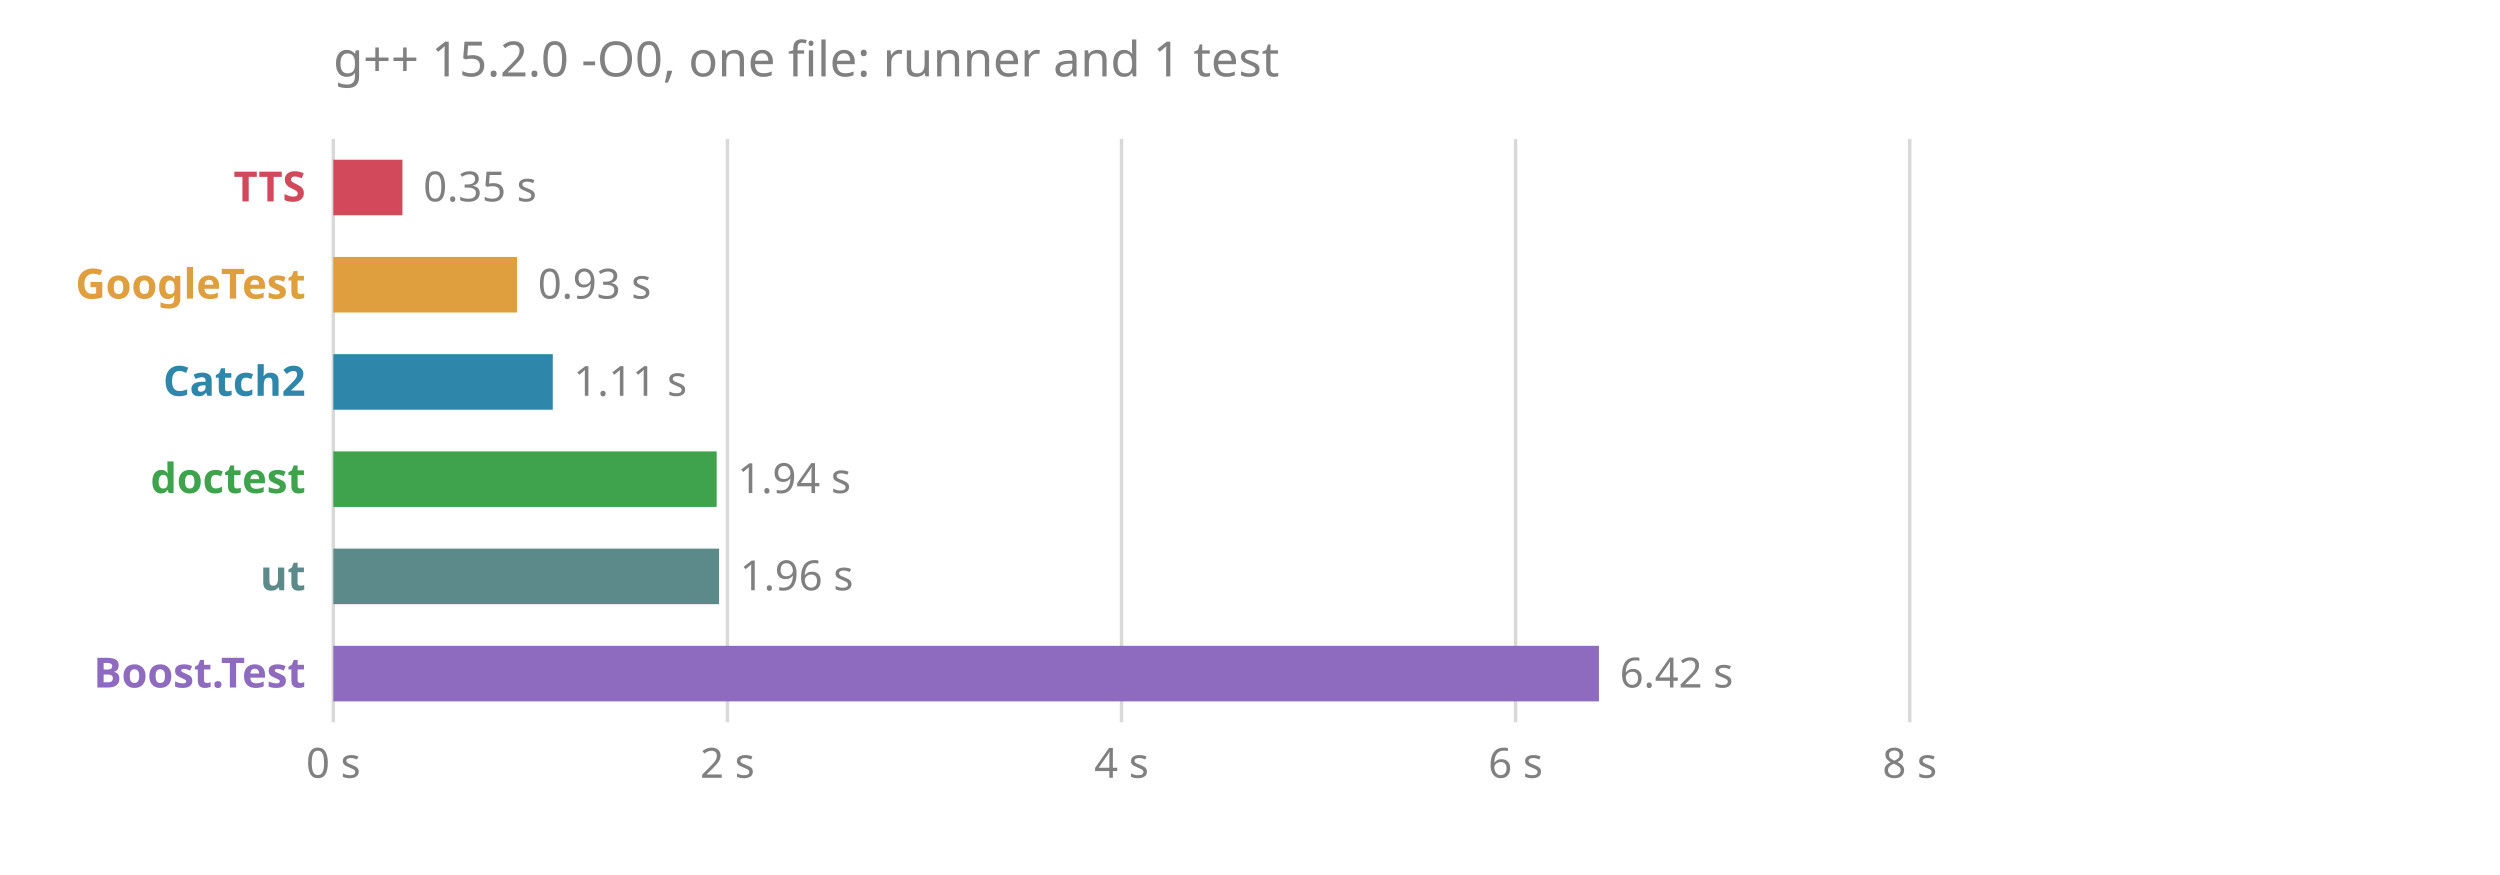
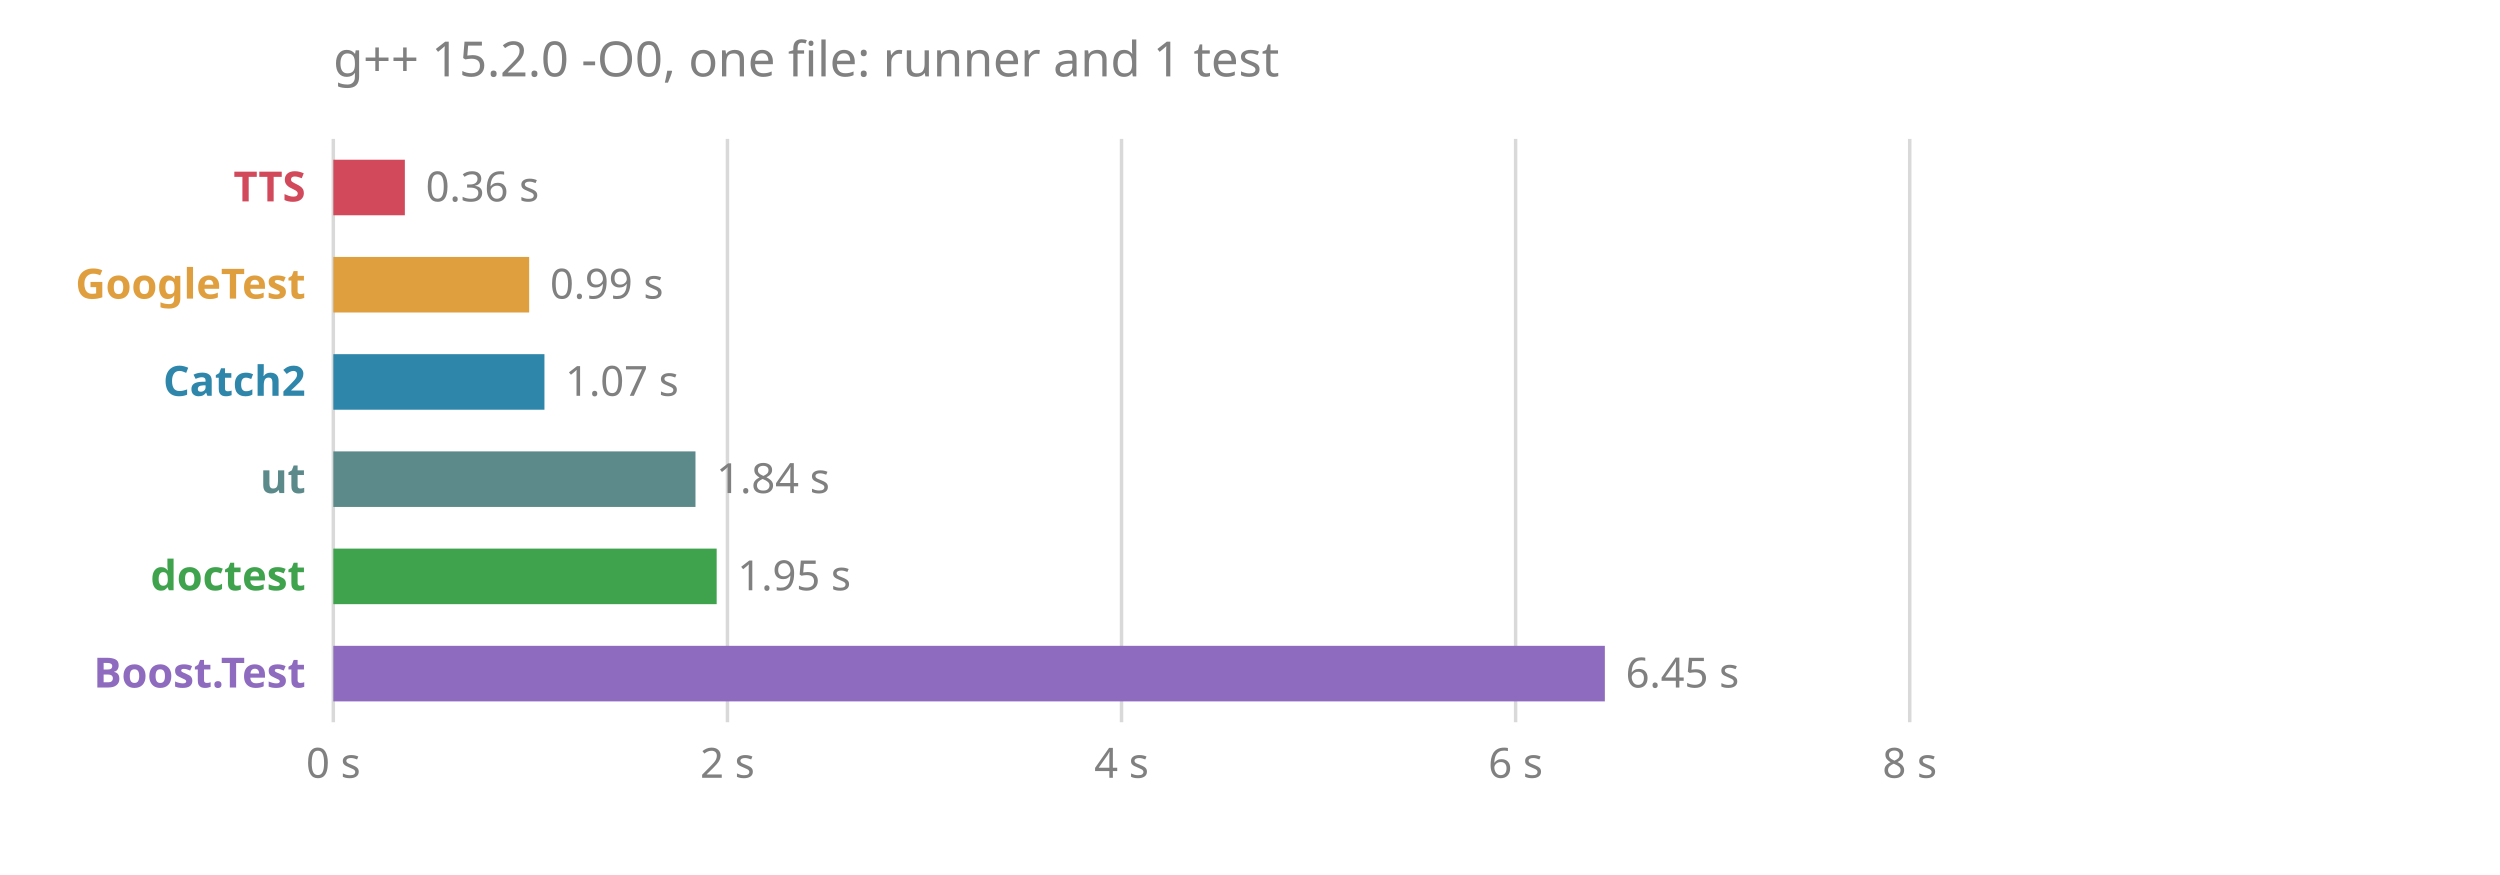
<svg xmlns="http://www.w3.org/2000/svg" viewBox="0 0 720 252" font-family="sans-serif" font-size="12">
  <text x="96" y="22" fill="#808080" font-size="14">g++ 15.2.0 -O0, one file: runner and 1 test</text>
  <line x1="96.0" x2="96.0" y1="40" y2="208" stroke="#808080" stroke-opacity="0.3" />
  <text x="96.0" y="224" fill="#808080" text-anchor="middle">0 s</text>
  <line x1="209.5" x2="209.5" y1="40" y2="208" stroke="#808080" stroke-opacity="0.3" />
  <text x="209.5" y="224" fill="#808080" text-anchor="middle">2 s</text>
  <line x1="323.0" x2="323.0" y1="40" y2="208" stroke="#808080" stroke-opacity="0.3" />
  <text x="323.0" y="224" fill="#808080" text-anchor="middle">4 s</text>
  <line x1="436.5" x2="436.5" y1="40" y2="208" stroke="#808080" stroke-opacity="0.3" />
  <text x="436.5" y="224" fill="#808080" text-anchor="middle">6 s</text>
  <line x1="550.0" x2="550.0" y1="40" y2="208" stroke="#808080" stroke-opacity="0.3" />
  <text x="550.0" y="224" fill="#808080" text-anchor="middle">8 s</text>
  <text x="88" y="58" fill="#d1495b" font-weight="bold" text-anchor="end">TTS</text>
-   <rect x="96" y="46" width="19.9" height="16" fill="#d1495b" />
-   <text x="121.9" y="58" fill="#808080">0.35 s</text>
+   <rect x="96" y="46" width="20.6" height="16" fill="#d1495b" />
+   <text x="122.6" y="58" fill="#808080">0.36 s</text>
  <text x="88" y="86" fill="#e09f3e" font-weight="bold" text-anchor="end">GoogleTest</text>
-   <rect x="96" y="74" width="52.9" height="16" fill="#e09f3e" />
-   <text x="154.9" y="86" fill="#808080">0.93 s</text>
+   <rect x="96" y="74" width="56.4" height="16" fill="#e09f3e" />
+   <text x="158.4" y="86" fill="#808080">0.99 s</text>
  <text x="88" y="114" fill="#2e86ab" font-weight="bold" text-anchor="end">Catch2</text>
-   <rect x="96" y="102" width="63.2" height="16" fill="#2e86ab" />
-   <text x="165.2" y="114" fill="#808080">1.11 s</text>
-   <text x="88" y="142" fill="#3fa34d" font-weight="bold" text-anchor="end">doctest</text>
-   <rect x="96" y="130" width="110.4" height="16" fill="#3fa34d" />
-   <text x="212.4" y="142" fill="#808080">1.94 s</text>
-   <text x="88" y="170" fill="#5c8a8a" font-weight="bold" text-anchor="end">ut</text>
-   <rect x="96" y="158" width="111.1" height="16" fill="#5c8a8a" />
-   <text x="213.1" y="170" fill="#808080">1.96 s</text>
+   <rect x="96" y="102" width="60.8" height="16" fill="#2e86ab" />
+   <text x="162.8" y="114" fill="#808080">1.07 s</text>
+   <text x="88" y="142" fill="#5c8a8a" font-weight="bold" text-anchor="end">ut</text>
+   <rect x="96" y="130" width="104.3" height="16" fill="#5c8a8a" />
+   <text x="206.3" y="142" fill="#808080">1.84 s</text>
+   <text x="88" y="170" fill="#3fa34d" font-weight="bold" text-anchor="end">doctest</text>
+   <rect x="96" y="158" width="110.4" height="16" fill="#3fa34d" />
+   <text x="212.4" y="170" fill="#808080">1.95 s</text>
  <text x="88" y="198" fill="#8e6bbf" font-weight="bold" text-anchor="end">Boost.Test</text>
-   <rect x="96" y="186" width="364.5" height="16" fill="#8e6bbf" />
-   <text x="466.5" y="198" fill="#808080">6.42 s</text>
+   <rect x="96" y="186" width="366.2" height="16" fill="#8e6bbf" />
+   <text x="468.2" y="198" fill="#808080">6.45 s</text>
</svg>
